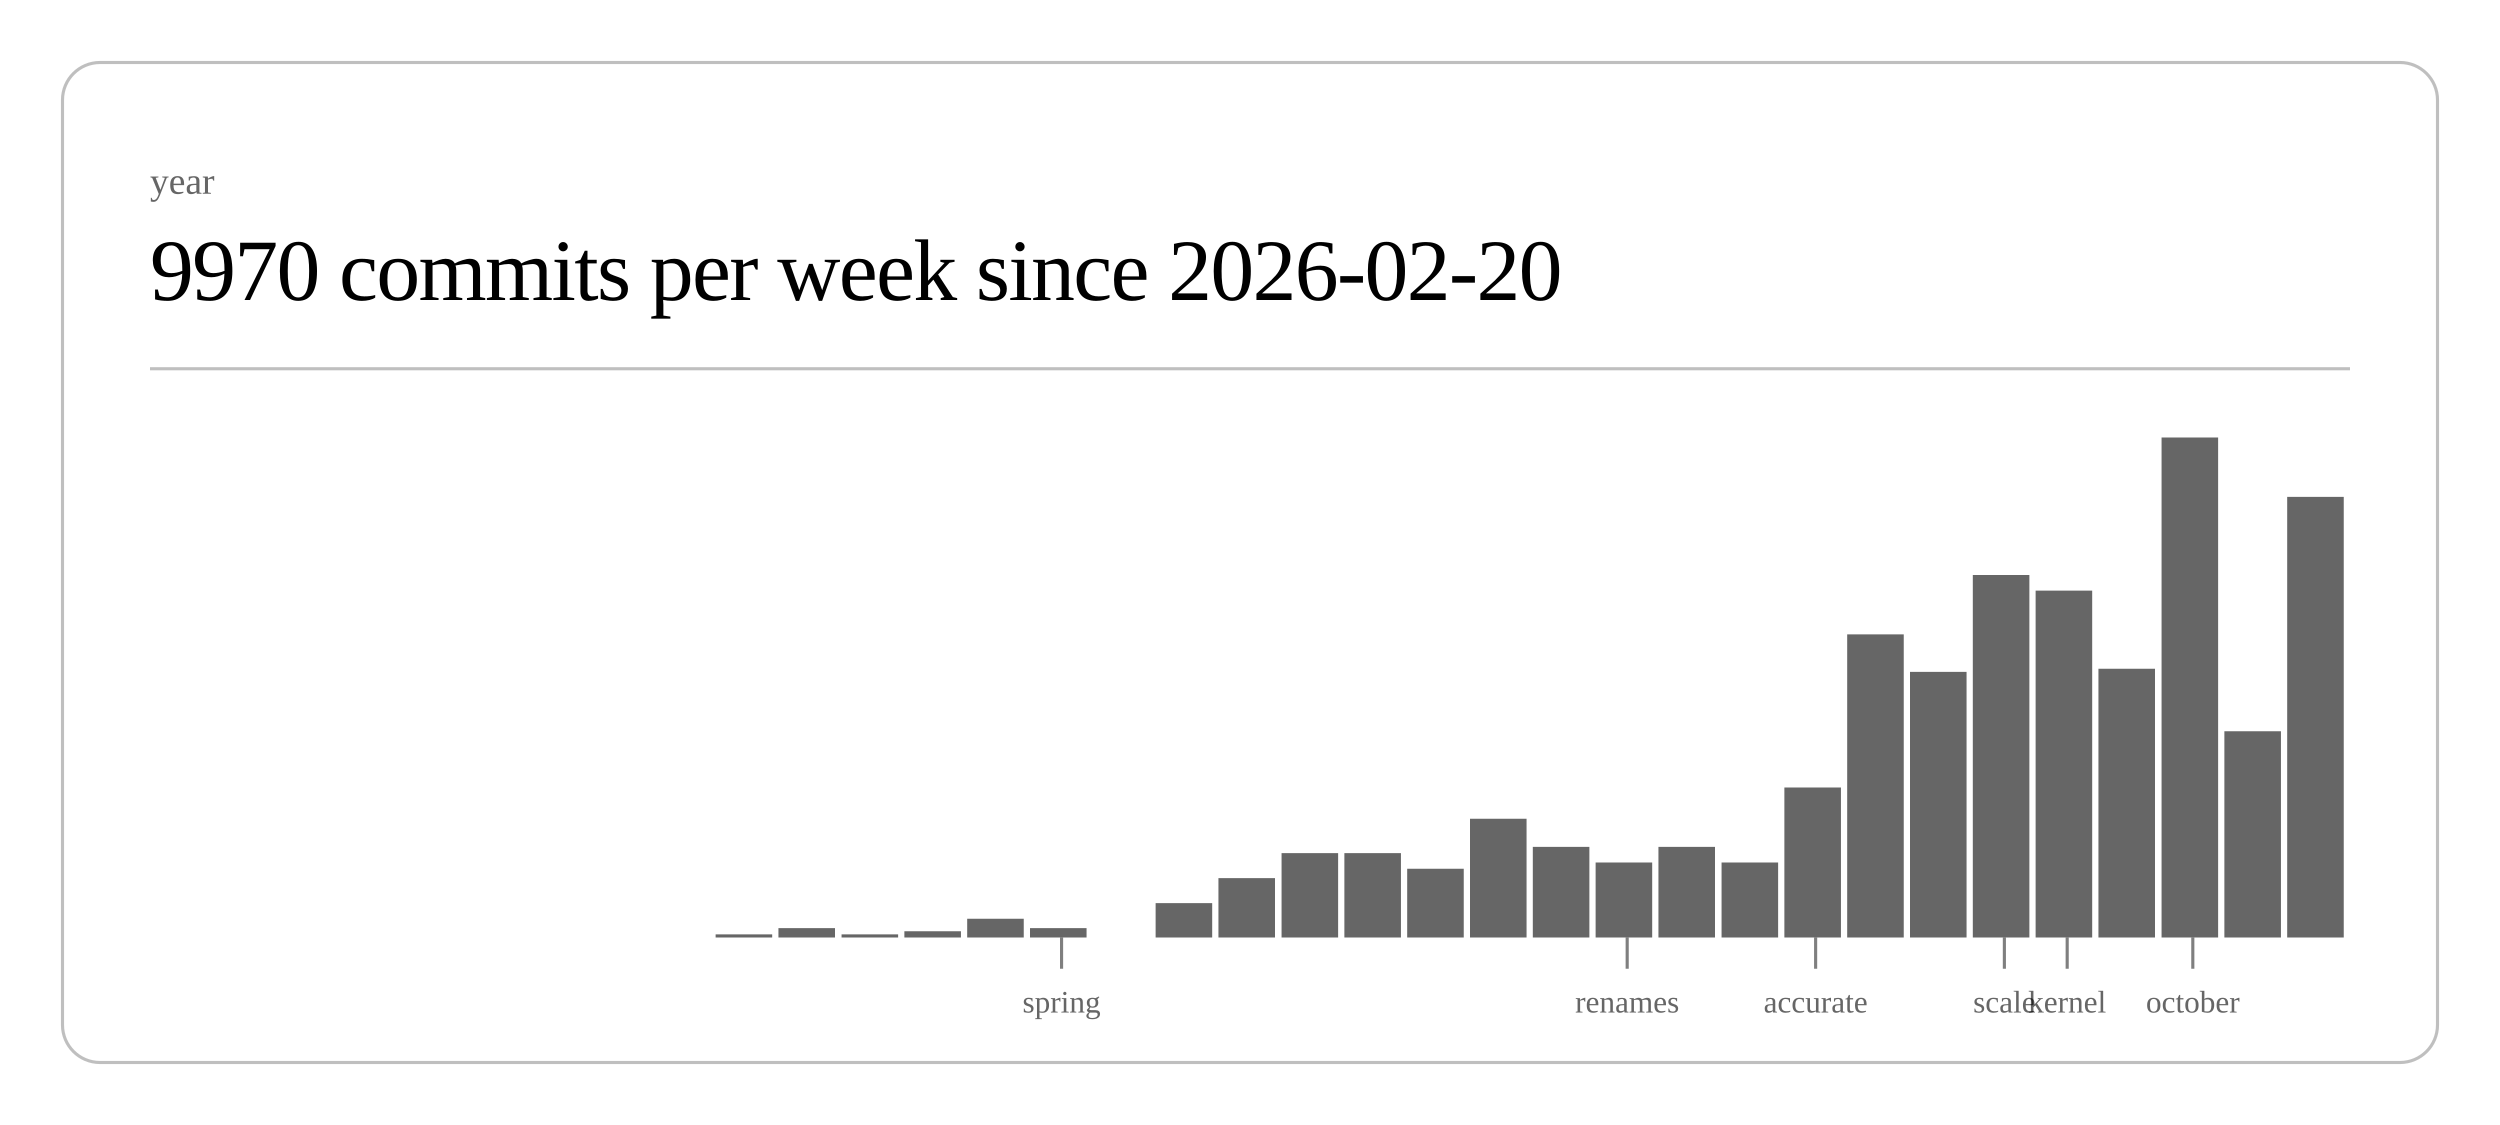
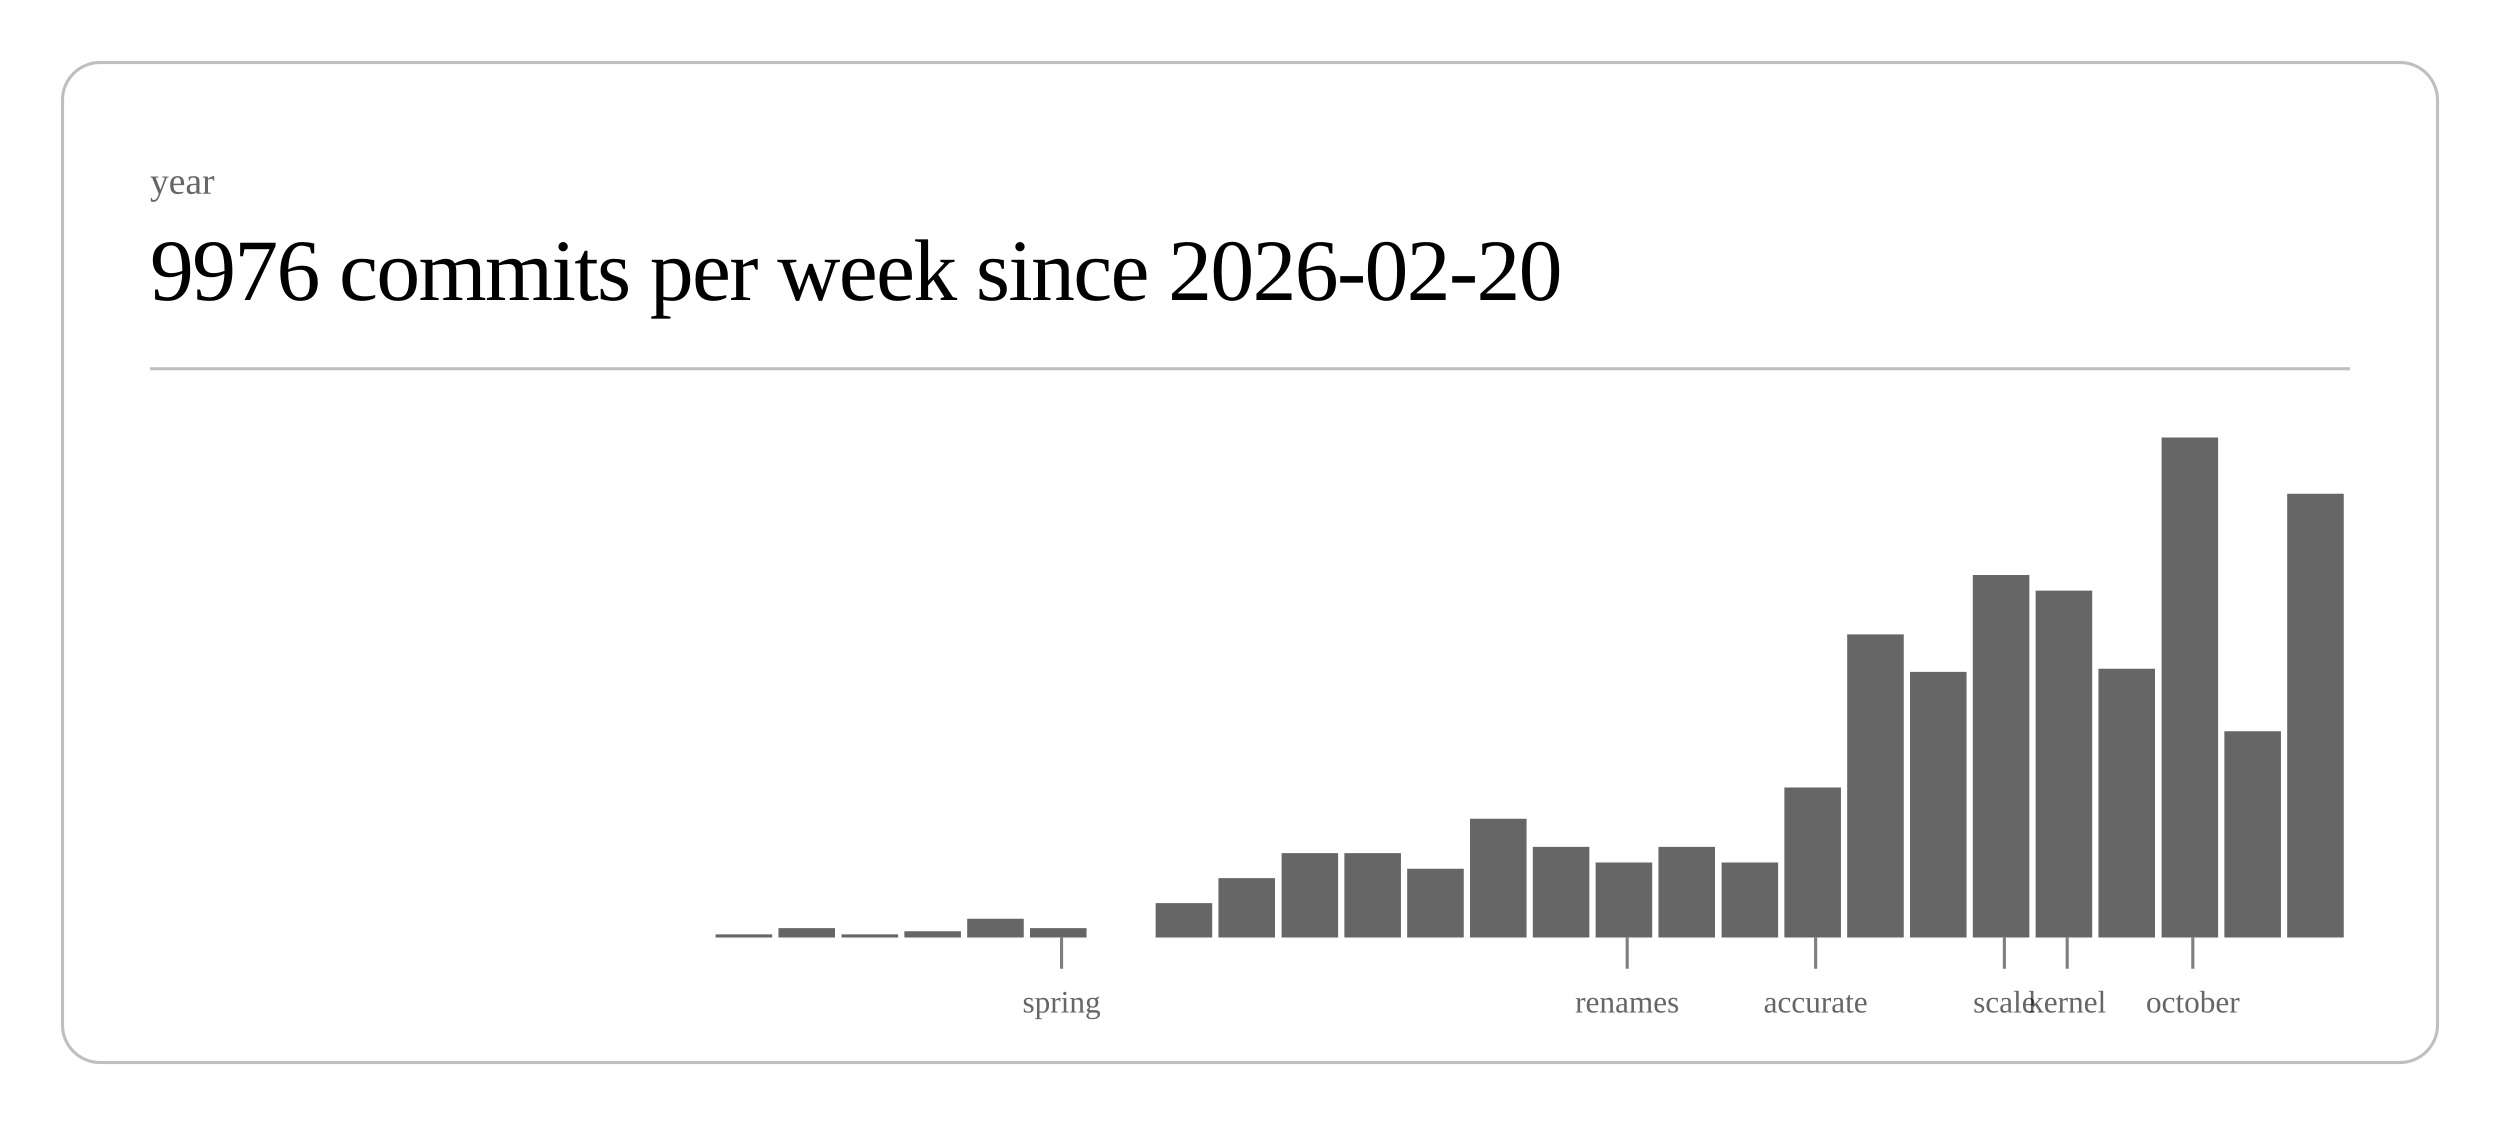
<svg xmlns="http://www.w3.org/2000/svg" class="post-header-svg" viewBox="0 0 800 360" width="800" height="360">
  <rect x="20" y="20" width="760" height="320" rx="12" ry="12" fill="none" stroke="currentColor" stroke-width="1" opacity="0.25" />
  <text fill="currentColor" x="48" y="62" font-size="12" opacity="0.6">year</text>
-   <text fill="currentColor" x="48" y="96" font-size="28" font-weight="300" letter-spacing="-0.5">9970 commits per week since 2026-02-20</text>
+   <text fill="currentColor" x="48" y="96" font-size="28" font-weight="300" letter-spacing="-0.5">9976 commits per week since 2026-02-20</text>
  <line stroke="currentColor" x1="48" y1="118" x2="752" y2="118" stroke-width="1" opacity="0.25" />
  <rect x="229.0" y="299" width="18.1" height="1" fill="currentColor" opacity="0.6" />
  <rect x="249.1" y="297" width="18.1" height="3" fill="currentColor" opacity="0.6" />
  <rect x="269.3" y="299" width="18.1" height="1" fill="currentColor" opacity="0.6" />
  <rect x="289.4" y="298" width="18.1" height="2" fill="currentColor" opacity="0.6" />
  <rect x="309.5" y="294" width="18.1" height="6" fill="currentColor" opacity="0.6" />
  <rect x="329.6" y="297" width="18.1" height="3" fill="currentColor" opacity="0.6" />
  <rect x="369.8" y="289" width="18.1" height="11" fill="currentColor" opacity="0.6" />
  <rect x="389.9" y="281" width="18.1" height="19" fill="currentColor" opacity="0.6" />
  <rect x="410.1" y="273" width="18.1" height="27" fill="currentColor" opacity="0.6" />
  <rect x="430.2" y="273" width="18.1" height="27" fill="currentColor" opacity="0.6" />
  <rect x="450.3" y="278" width="18.1" height="22" fill="currentColor" opacity="0.6" />
  <rect x="470.4" y="262" width="18.1" height="38" fill="currentColor" opacity="0.6" />
  <rect x="490.5" y="271" width="18.1" height="29" fill="currentColor" opacity="0.6" />
  <rect x="510.6" y="276" width="18.1" height="24" fill="currentColor" opacity="0.6" />
  <rect x="530.7" y="271" width="18.1" height="29" fill="currentColor" opacity="0.6" />
  <rect x="550.9" y="276" width="18.1" height="24" fill="currentColor" opacity="0.6" />
  <rect x="571.0" y="252" width="18.1" height="48" fill="currentColor" opacity="0.6" />
  <rect x="591.1" y="203" width="18.1" height="97" fill="currentColor" opacity="0.6" />
  <rect x="611.2" y="215" width="18.1" height="85" fill="currentColor" opacity="0.6" />
  <rect x="631.3" y="184" width="18.1" height="116" fill="currentColor" opacity="0.6" />
  <rect x="651.4" y="189" width="18.1" height="111" fill="currentColor" opacity="0.6" />
  <rect x="671.5" y="214" width="18.1" height="86" fill="currentColor" opacity="0.6" />
  <rect x="691.7" y="140" width="18.1" height="160" fill="currentColor" opacity="0.6" />
  <rect x="711.8" y="234" width="18.1" height="66" fill="currentColor" opacity="0.6" />
-   <rect x="731.9" y="159" width="18.1" height="141" fill="currentColor" opacity="0.6" />
+   <rect x="731.9" y="158" width="18.1" height="142" fill="currentColor" opacity="0.6" />
  <line stroke="currentColor" x1="339.7" y1="300" x2="339.7" y2="310" stroke-width="1" opacity="0.5" />
  <text fill="currentColor" x="339.7" y="324" font-size="10" opacity="0.6" text-anchor="middle">spring</text>
  <line stroke="currentColor" x1="520.7" y1="300" x2="520.7" y2="310" stroke-width="1" opacity="0.5" />
  <text fill="currentColor" x="520.7" y="324" font-size="10" opacity="0.6" text-anchor="middle">renames</text>
  <line stroke="currentColor" x1="581.0" y1="300" x2="581.0" y2="310" stroke-width="1" opacity="0.5" />
  <text fill="currentColor" x="581.0" y="324" font-size="10" opacity="0.6" text-anchor="middle">accurate</text>
  <line stroke="currentColor" x1="641.4" y1="300" x2="641.4" y2="310" stroke-width="1" opacity="0.5" />
  <text fill="currentColor" x="641.4" y="324" font-size="10" opacity="0.6" text-anchor="middle">scale</text>
  <line stroke="currentColor" x1="661.5" y1="300" x2="661.5" y2="310" stroke-width="1" opacity="0.5" />
  <text fill="currentColor" x="661.5" y="324" font-size="10" opacity="0.6" text-anchor="middle">kernel</text>
  <line stroke="currentColor" x1="701.7" y1="300" x2="701.7" y2="310" stroke-width="1" opacity="0.5" />
  <text fill="currentColor" x="701.7" y="324" font-size="10" opacity="0.6" text-anchor="middle">october</text>
</svg>
